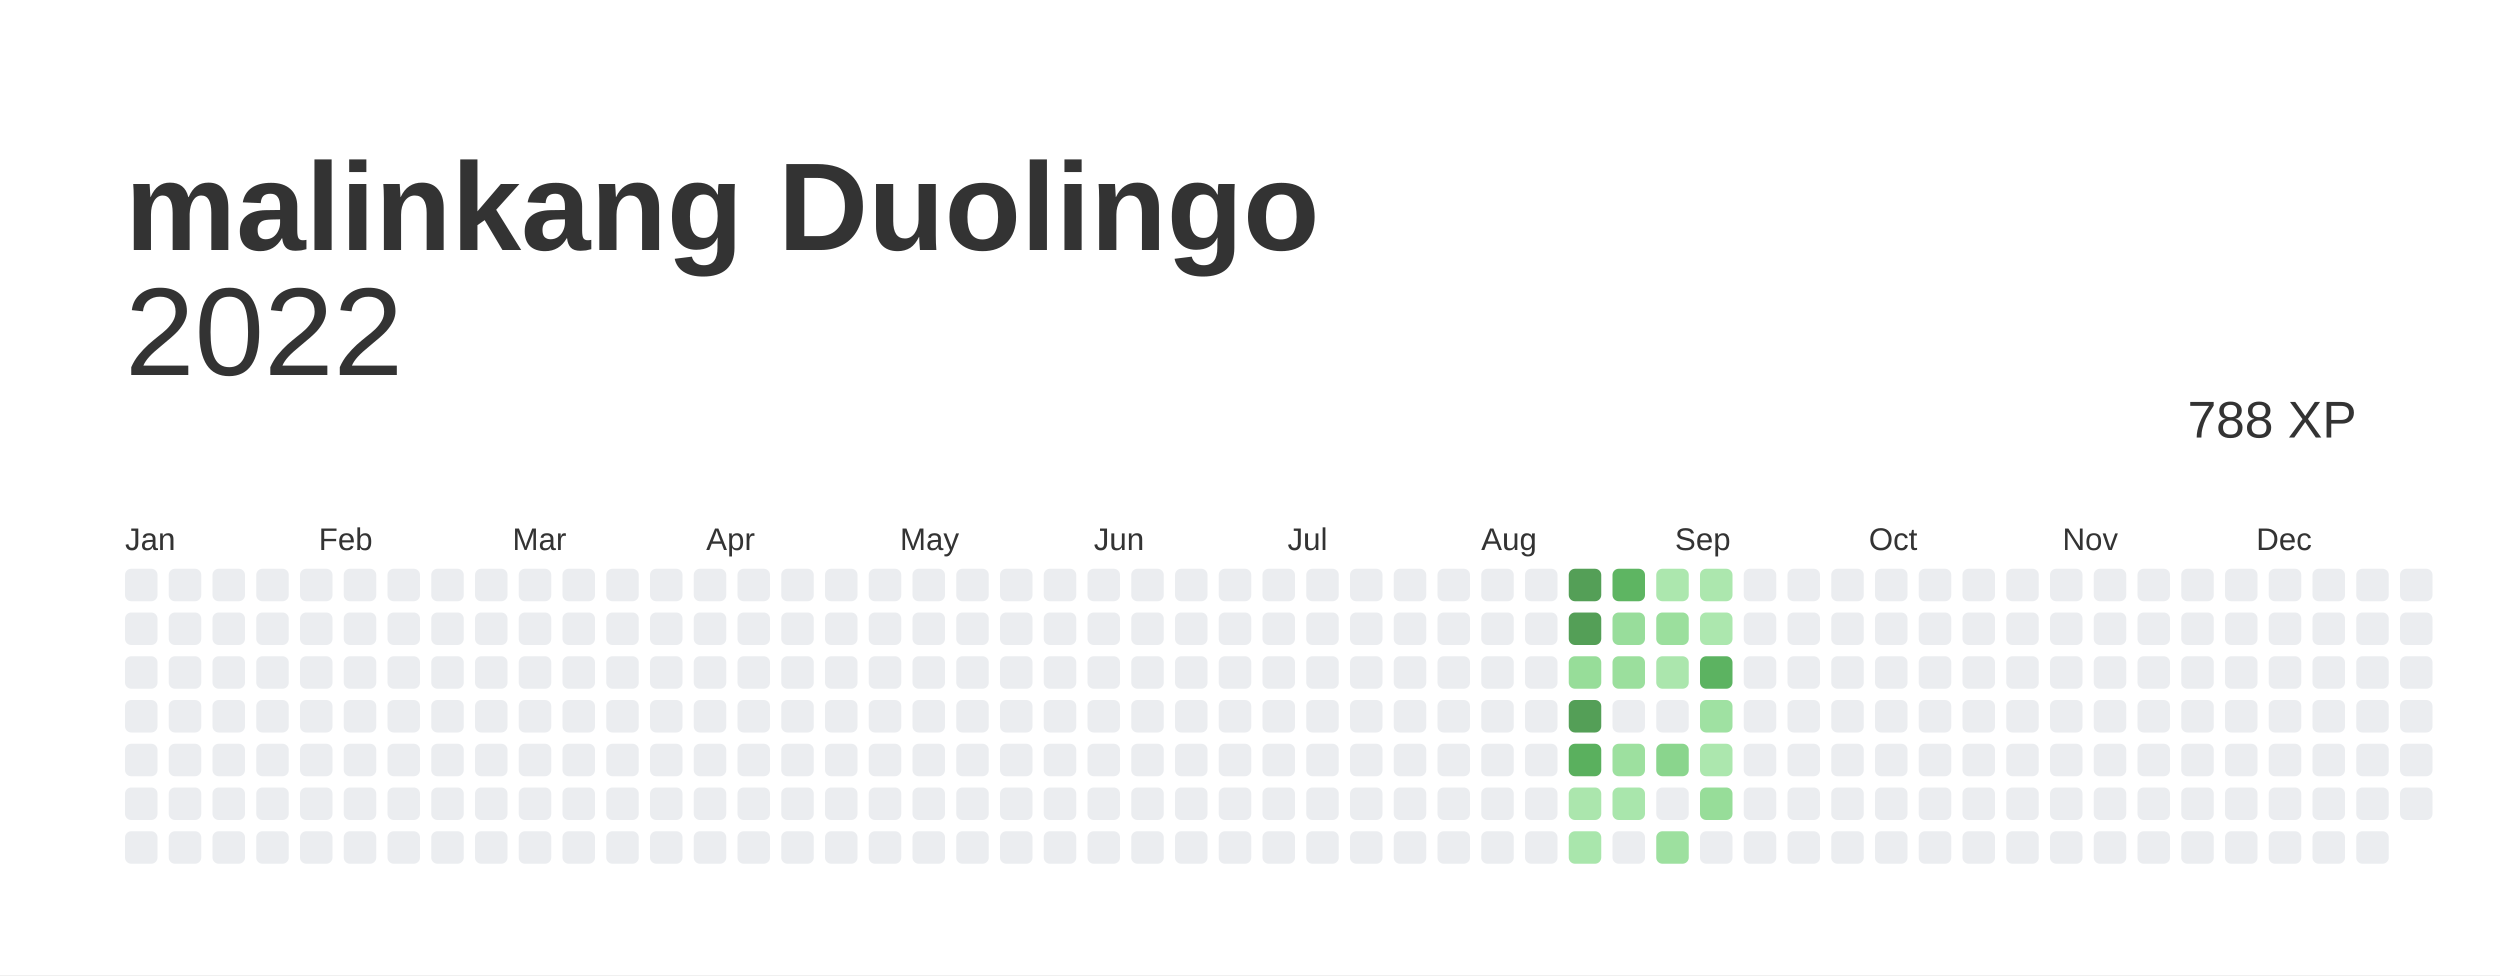
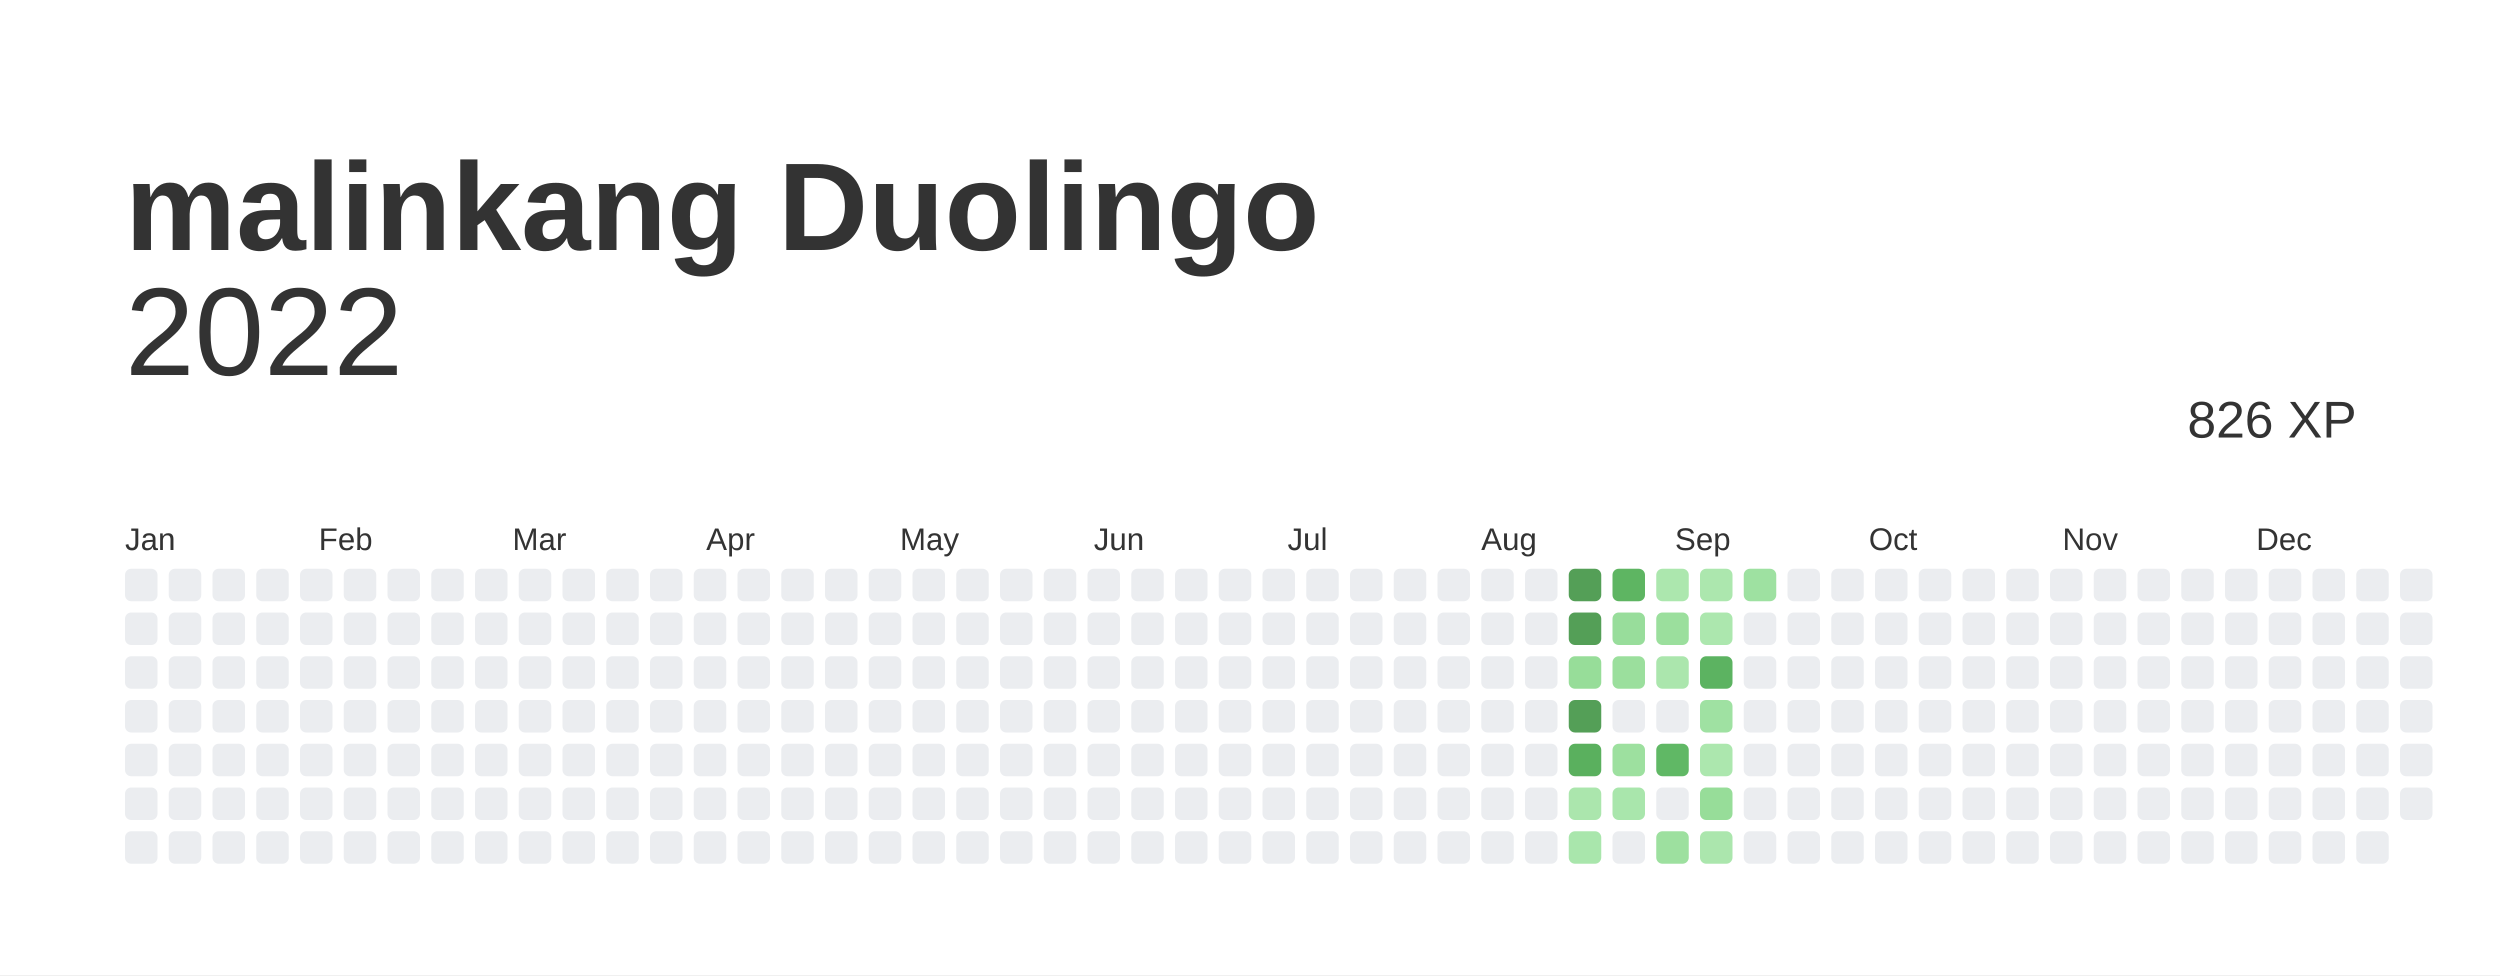
<svg xmlns="http://www.w3.org/2000/svg" baseProfile="full" height="78mm" version="1.1" viewBox="0,0,200,78" width="200mm">
  <defs />
  <rect fill="#ffffff" height="78" width="200" x="0" y="0" />
  <text fill="#333333" style="font-size:10px; font-family:Arial; font-weight:bold;" x="10" y="20">malinkang Duolingo</text>
  <text alignment-baseline="hanging" fill="#333333" style="font-size:10.0px; font-family:Arial;" x="10" y="30">2022</text>
-   <text alignment-baseline="hanging" fill="#333333" style="font-size:4.125px; font-family:Arial;" x="175" y="35">788 XP</text>
+   <text alignment-baseline="hanging" fill="#333333" style="font-size:4.125px; font-family:Arial;" x="175" y="35">826 XP</text>
  <text fill="#333333" style="font-size:2.5px; font-family:Arial" x="10.0" y="44">Jan</text>
  <text fill="#333333" style="font-size:2.5px; font-family:Arial" x="25.5" y="44">Feb</text>
  <text fill="#333333" style="font-size:2.5px; font-family:Arial" x="41.0" y="44">Mar</text>
  <text fill="#333333" style="font-size:2.5px; font-family:Arial" x="56.5" y="44">Apr</text>
  <text fill="#333333" style="font-size:2.5px; font-family:Arial" x="72.0" y="44">May</text>
  <text fill="#333333" style="font-size:2.5px; font-family:Arial" x="87.5" y="44">Jun</text>
  <text fill="#333333" style="font-size:2.5px; font-family:Arial" x="103.0" y="44">Jul</text>
  <text fill="#333333" style="font-size:2.5px; font-family:Arial" x="118.5" y="44">Aug</text>
  <text fill="#333333" style="font-size:2.5px; font-family:Arial" x="134.0" y="44">Sep</text>
  <text fill="#333333" style="font-size:2.5px; font-family:Arial" x="149.5" y="44">Oct</text>
  <text fill="#333333" style="font-size:2.5px; font-family:Arial" x="165.0" y="44">Nov</text>
  <text fill="#333333" style="font-size:2.5px; font-family:Arial" x="180.5" y="44">Dec</text>
  <rect fill="#EBEDF0" height="2.6" rx="0.5" ry="0.5" width="2.6" x="10.0" y="45.5" />
  <rect fill="#EBEDF0" height="2.6" rx="0.5" ry="0.5" width="2.6" x="10.0" y="49.0" />
  <rect fill="#EBEDF0" height="2.6" rx="0.5" ry="0.5" width="2.6" x="10.0" y="52.5" />
  <rect fill="#EBEDF0" height="2.6" rx="0.5" ry="0.5" width="2.6" x="10.0" y="56.0" />
  <rect fill="#EBEDF0" height="2.6" rx="0.5" ry="0.5" width="2.6" x="10.0" y="59.5" />
  <rect fill="#EBEDF0" height="2.6" rx="0.5" ry="0.5" width="2.6" x="10.0" y="63.0" />
  <rect fill="#EBEDF0" height="2.6" rx="0.5" ry="0.5" width="2.6" x="10.0" y="66.5" />
  <rect fill="#EBEDF0" height="2.6" rx="0.5" ry="0.5" width="2.6" x="13.5" y="45.5" />
  <rect fill="#EBEDF0" height="2.6" rx="0.5" ry="0.5" width="2.6" x="13.5" y="49.0" />
  <rect fill="#EBEDF0" height="2.6" rx="0.5" ry="0.5" width="2.6" x="13.5" y="52.5" />
  <rect fill="#EBEDF0" height="2.6" rx="0.5" ry="0.5" width="2.6" x="13.5" y="56.0" />
  <rect fill="#EBEDF0" height="2.6" rx="0.5" ry="0.5" width="2.6" x="13.5" y="59.5" />
  <rect fill="#EBEDF0" height="2.6" rx="0.5" ry="0.5" width="2.6" x="13.5" y="63.0" />
  <rect fill="#EBEDF0" height="2.6" rx="0.5" ry="0.5" width="2.6" x="13.5" y="66.5" />
  <rect fill="#EBEDF0" height="2.6" rx="0.5" ry="0.5" width="2.6" x="17.0" y="45.5" />
  <rect fill="#EBEDF0" height="2.6" rx="0.5" ry="0.5" width="2.6" x="17.0" y="49.0" />
  <rect fill="#EBEDF0" height="2.6" rx="0.5" ry="0.5" width="2.6" x="17.0" y="52.5" />
  <rect fill="#EBEDF0" height="2.6" rx="0.5" ry="0.5" width="2.6" x="17.0" y="56.0" />
  <rect fill="#EBEDF0" height="2.6" rx="0.5" ry="0.5" width="2.6" x="17.0" y="59.5" />
  <rect fill="#EBEDF0" height="2.6" rx="0.5" ry="0.5" width="2.6" x="17.0" y="63.0" />
  <rect fill="#EBEDF0" height="2.6" rx="0.5" ry="0.5" width="2.6" x="17.0" y="66.5" />
  <rect fill="#EBEDF0" height="2.6" rx="0.5" ry="0.5" width="2.6" x="20.5" y="45.5" />
  <rect fill="#EBEDF0" height="2.6" rx="0.5" ry="0.5" width="2.6" x="20.5" y="49.0" />
  <rect fill="#EBEDF0" height="2.6" rx="0.5" ry="0.5" width="2.6" x="20.5" y="52.5" />
  <rect fill="#EBEDF0" height="2.6" rx="0.5" ry="0.5" width="2.6" x="20.5" y="56.0" />
  <rect fill="#EBEDF0" height="2.6" rx="0.5" ry="0.5" width="2.6" x="20.5" y="59.5" />
  <rect fill="#EBEDF0" height="2.6" rx="0.5" ry="0.5" width="2.6" x="20.5" y="63.0" />
  <rect fill="#EBEDF0" height="2.6" rx="0.5" ry="0.5" width="2.6" x="20.5" y="66.5" />
  <rect fill="#EBEDF0" height="2.6" rx="0.5" ry="0.5" width="2.6" x="24.0" y="45.5" />
  <rect fill="#EBEDF0" height="2.6" rx="0.5" ry="0.5" width="2.6" x="24.0" y="49.0" />
  <rect fill="#EBEDF0" height="2.6" rx="0.5" ry="0.5" width="2.6" x="24.0" y="52.5" />
  <rect fill="#EBEDF0" height="2.6" rx="0.5" ry="0.5" width="2.6" x="24.0" y="56.0" />
  <rect fill="#EBEDF0" height="2.6" rx="0.5" ry="0.5" width="2.6" x="24.0" y="59.5" />
  <rect fill="#EBEDF0" height="2.6" rx="0.5" ry="0.5" width="2.6" x="24.0" y="63.0" />
  <rect fill="#EBEDF0" height="2.6" rx="0.5" ry="0.5" width="2.6" x="24.0" y="66.5" />
  <rect fill="#EBEDF0" height="2.6" rx="0.5" ry="0.5" width="2.6" x="27.5" y="45.5" />
  <rect fill="#EBEDF0" height="2.6" rx="0.5" ry="0.5" width="2.6" x="27.5" y="49.0" />
  <rect fill="#EBEDF0" height="2.6" rx="0.5" ry="0.5" width="2.6" x="27.5" y="52.5" />
  <rect fill="#EBEDF0" height="2.6" rx="0.5" ry="0.5" width="2.6" x="27.5" y="56.0" />
  <rect fill="#EBEDF0" height="2.6" rx="0.5" ry="0.5" width="2.6" x="27.5" y="59.5" />
  <rect fill="#EBEDF0" height="2.6" rx="0.5" ry="0.5" width="2.6" x="27.5" y="63.0" />
  <rect fill="#EBEDF0" height="2.6" rx="0.5" ry="0.5" width="2.6" x="27.5" y="66.5" />
  <rect fill="#EBEDF0" height="2.6" rx="0.5" ry="0.5" width="2.6" x="31.0" y="45.5" />
  <rect fill="#EBEDF0" height="2.6" rx="0.5" ry="0.5" width="2.6" x="31.0" y="49.0" />
  <rect fill="#EBEDF0" height="2.6" rx="0.5" ry="0.5" width="2.6" x="31.0" y="52.5" />
  <rect fill="#EBEDF0" height="2.6" rx="0.5" ry="0.5" width="2.6" x="31.0" y="56.0" />
  <rect fill="#EBEDF0" height="2.6" rx="0.5" ry="0.5" width="2.6" x="31.0" y="59.5" />
  <rect fill="#EBEDF0" height="2.6" rx="0.5" ry="0.5" width="2.6" x="31.0" y="63.0" />
  <rect fill="#EBEDF0" height="2.6" rx="0.5" ry="0.5" width="2.6" x="31.0" y="66.5" />
  <rect fill="#EBEDF0" height="2.6" rx="0.5" ry="0.5" width="2.6" x="34.5" y="45.5" />
  <rect fill="#EBEDF0" height="2.6" rx="0.5" ry="0.5" width="2.6" x="34.5" y="49.0" />
  <rect fill="#EBEDF0" height="2.6" rx="0.5" ry="0.5" width="2.6" x="34.5" y="52.5" />
  <rect fill="#EBEDF0" height="2.6" rx="0.5" ry="0.5" width="2.6" x="34.5" y="56.0" />
  <rect fill="#EBEDF0" height="2.6" rx="0.5" ry="0.5" width="2.6" x="34.5" y="59.5" />
  <rect fill="#EBEDF0" height="2.6" rx="0.5" ry="0.5" width="2.6" x="34.5" y="63.0" />
  <rect fill="#EBEDF0" height="2.6" rx="0.5" ry="0.5" width="2.6" x="34.5" y="66.5" />
  <rect fill="#EBEDF0" height="2.6" rx="0.5" ry="0.5" width="2.6" x="38.0" y="45.5" />
  <rect fill="#EBEDF0" height="2.6" rx="0.5" ry="0.5" width="2.6" x="38.0" y="49.0" />
  <rect fill="#EBEDF0" height="2.6" rx="0.5" ry="0.5" width="2.6" x="38.0" y="52.5" />
  <rect fill="#EBEDF0" height="2.6" rx="0.5" ry="0.5" width="2.6" x="38.0" y="56.0" />
  <rect fill="#EBEDF0" height="2.6" rx="0.5" ry="0.5" width="2.6" x="38.0" y="59.5" />
  <rect fill="#EBEDF0" height="2.6" rx="0.5" ry="0.5" width="2.6" x="38.0" y="63.0" />
  <rect fill="#EBEDF0" height="2.6" rx="0.5" ry="0.5" width="2.6" x="38.0" y="66.5" />
  <rect fill="#EBEDF0" height="2.6" rx="0.5" ry="0.5" width="2.6" x="41.5" y="45.5" />
  <rect fill="#EBEDF0" height="2.6" rx="0.5" ry="0.5" width="2.6" x="41.5" y="49.0" />
  <rect fill="#EBEDF0" height="2.6" rx="0.5" ry="0.5" width="2.6" x="41.5" y="52.5" />
  <rect fill="#EBEDF0" height="2.6" rx="0.5" ry="0.5" width="2.6" x="41.5" y="56.0" />
  <rect fill="#EBEDF0" height="2.6" rx="0.5" ry="0.5" width="2.6" x="41.5" y="59.5" />
  <rect fill="#EBEDF0" height="2.6" rx="0.5" ry="0.5" width="2.6" x="41.5" y="63.0" />
  <rect fill="#EBEDF0" height="2.6" rx="0.5" ry="0.5" width="2.6" x="41.5" y="66.5" />
  <rect fill="#EBEDF0" height="2.6" rx="0.5" ry="0.5" width="2.6" x="45.0" y="45.5" />
  <rect fill="#EBEDF0" height="2.6" rx="0.5" ry="0.5" width="2.6" x="45.0" y="49.0" />
  <rect fill="#EBEDF0" height="2.6" rx="0.5" ry="0.5" width="2.6" x="45.0" y="52.5" />
  <rect fill="#EBEDF0" height="2.6" rx="0.5" ry="0.5" width="2.6" x="45.0" y="56.0" />
  <rect fill="#EBEDF0" height="2.6" rx="0.5" ry="0.5" width="2.6" x="45.0" y="59.5" />
  <rect fill="#EBEDF0" height="2.6" rx="0.5" ry="0.5" width="2.6" x="45.0" y="63.0" />
  <rect fill="#EBEDF0" height="2.6" rx="0.5" ry="0.5" width="2.6" x="45.0" y="66.5" />
  <rect fill="#EBEDF0" height="2.6" rx="0.5" ry="0.5" width="2.6" x="48.5" y="45.5" />
  <rect fill="#EBEDF0" height="2.6" rx="0.5" ry="0.5" width="2.6" x="48.5" y="49.0" />
  <rect fill="#EBEDF0" height="2.6" rx="0.5" ry="0.5" width="2.6" x="48.5" y="52.5" />
  <rect fill="#EBEDF0" height="2.6" rx="0.5" ry="0.5" width="2.6" x="48.5" y="56.0" />
  <rect fill="#EBEDF0" height="2.6" rx="0.5" ry="0.5" width="2.6" x="48.5" y="59.5" />
  <rect fill="#EBEDF0" height="2.6" rx="0.5" ry="0.5" width="2.6" x="48.5" y="63.0" />
  <rect fill="#EBEDF0" height="2.6" rx="0.5" ry="0.5" width="2.6" x="48.5" y="66.5" />
  <rect fill="#EBEDF0" height="2.6" rx="0.5" ry="0.5" width="2.6" x="52.0" y="45.5" />
  <rect fill="#EBEDF0" height="2.6" rx="0.5" ry="0.5" width="2.6" x="52.0" y="49.0" />
  <rect fill="#EBEDF0" height="2.6" rx="0.5" ry="0.5" width="2.6" x="52.0" y="52.5" />
  <rect fill="#EBEDF0" height="2.6" rx="0.5" ry="0.5" width="2.6" x="52.0" y="56.0" />
  <rect fill="#EBEDF0" height="2.6" rx="0.5" ry="0.5" width="2.6" x="52.0" y="59.5" />
  <rect fill="#EBEDF0" height="2.6" rx="0.5" ry="0.5" width="2.6" x="52.0" y="63.0" />
  <rect fill="#EBEDF0" height="2.6" rx="0.5" ry="0.5" width="2.6" x="52.0" y="66.5" />
  <rect fill="#EBEDF0" height="2.6" rx="0.5" ry="0.5" width="2.6" x="55.5" y="45.5" />
  <rect fill="#EBEDF0" height="2.6" rx="0.5" ry="0.5" width="2.6" x="55.5" y="49.0" />
  <rect fill="#EBEDF0" height="2.6" rx="0.5" ry="0.5" width="2.6" x="55.5" y="52.5" />
  <rect fill="#EBEDF0" height="2.6" rx="0.5" ry="0.5" width="2.6" x="55.5" y="56.0" />
  <rect fill="#EBEDF0" height="2.6" rx="0.5" ry="0.5" width="2.6" x="55.5" y="59.5" />
  <rect fill="#EBEDF0" height="2.6" rx="0.5" ry="0.5" width="2.6" x="55.5" y="63.0" />
  <rect fill="#EBEDF0" height="2.6" rx="0.5" ry="0.5" width="2.6" x="55.5" y="66.5" />
  <rect fill="#EBEDF0" height="2.6" rx="0.5" ry="0.5" width="2.6" x="59.0" y="45.5" />
  <rect fill="#EBEDF0" height="2.6" rx="0.5" ry="0.5" width="2.6" x="59.0" y="49.0" />
  <rect fill="#EBEDF0" height="2.6" rx="0.5" ry="0.5" width="2.6" x="59.0" y="52.5" />
  <rect fill="#EBEDF0" height="2.6" rx="0.5" ry="0.5" width="2.6" x="59.0" y="56.0" />
  <rect fill="#EBEDF0" height="2.6" rx="0.5" ry="0.5" width="2.6" x="59.0" y="59.5" />
  <rect fill="#EBEDF0" height="2.6" rx="0.5" ry="0.5" width="2.6" x="59.0" y="63.0" />
  <rect fill="#EBEDF0" height="2.6" rx="0.5" ry="0.5" width="2.6" x="59.0" y="66.5" />
  <rect fill="#EBEDF0" height="2.6" rx="0.5" ry="0.5" width="2.6" x="62.5" y="45.5" />
  <rect fill="#EBEDF0" height="2.6" rx="0.5" ry="0.5" width="2.6" x="62.5" y="49.0" />
  <rect fill="#EBEDF0" height="2.6" rx="0.5" ry="0.5" width="2.6" x="62.5" y="52.5" />
  <rect fill="#EBEDF0" height="2.6" rx="0.5" ry="0.5" width="2.6" x="62.5" y="56.0" />
  <rect fill="#EBEDF0" height="2.6" rx="0.5" ry="0.5" width="2.6" x="62.5" y="59.5" />
  <rect fill="#EBEDF0" height="2.6" rx="0.5" ry="0.5" width="2.6" x="62.5" y="63.0" />
  <rect fill="#EBEDF0" height="2.6" rx="0.5" ry="0.5" width="2.6" x="62.5" y="66.5" />
  <rect fill="#EBEDF0" height="2.6" rx="0.5" ry="0.5" width="2.6" x="66.0" y="45.5" />
  <rect fill="#EBEDF0" height="2.6" rx="0.5" ry="0.5" width="2.6" x="66.0" y="49.0" />
  <rect fill="#EBEDF0" height="2.6" rx="0.5" ry="0.5" width="2.6" x="66.0" y="52.5" />
  <rect fill="#EBEDF0" height="2.6" rx="0.5" ry="0.5" width="2.6" x="66.0" y="56.0" />
  <rect fill="#EBEDF0" height="2.6" rx="0.5" ry="0.5" width="2.6" x="66.0" y="59.5" />
  <rect fill="#EBEDF0" height="2.6" rx="0.5" ry="0.5" width="2.6" x="66.0" y="63.0" />
  <rect fill="#EBEDF0" height="2.6" rx="0.5" ry="0.5" width="2.6" x="66.0" y="66.5" />
  <rect fill="#EBEDF0" height="2.6" rx="0.5" ry="0.5" width="2.6" x="69.5" y="45.5" />
  <rect fill="#EBEDF0" height="2.6" rx="0.5" ry="0.5" width="2.6" x="69.5" y="49.0" />
  <rect fill="#EBEDF0" height="2.6" rx="0.5" ry="0.5" width="2.6" x="69.5" y="52.5" />
  <rect fill="#EBEDF0" height="2.6" rx="0.5" ry="0.5" width="2.6" x="69.5" y="56.0" />
  <rect fill="#EBEDF0" height="2.6" rx="0.5" ry="0.5" width="2.6" x="69.5" y="59.5" />
  <rect fill="#EBEDF0" height="2.6" rx="0.5" ry="0.5" width="2.6" x="69.5" y="63.0" />
  <rect fill="#EBEDF0" height="2.6" rx="0.5" ry="0.5" width="2.6" x="69.5" y="66.5" />
  <rect fill="#EBEDF0" height="2.6" rx="0.5" ry="0.5" width="2.6" x="73.0" y="45.5" />
  <rect fill="#EBEDF0" height="2.6" rx="0.5" ry="0.5" width="2.6" x="73.0" y="49.0" />
  <rect fill="#EBEDF0" height="2.6" rx="0.5" ry="0.5" width="2.6" x="73.0" y="52.5" />
  <rect fill="#EBEDF0" height="2.6" rx="0.5" ry="0.5" width="2.6" x="73.0" y="56.0" />
  <rect fill="#EBEDF0" height="2.6" rx="0.5" ry="0.5" width="2.6" x="73.0" y="59.5" />
  <rect fill="#EBEDF0" height="2.6" rx="0.5" ry="0.5" width="2.6" x="73.0" y="63.0" />
  <rect fill="#EBEDF0" height="2.6" rx="0.5" ry="0.5" width="2.6" x="73.0" y="66.5" />
  <rect fill="#EBEDF0" height="2.6" rx="0.5" ry="0.5" width="2.6" x="76.5" y="45.5" />
  <rect fill="#EBEDF0" height="2.6" rx="0.5" ry="0.5" width="2.6" x="76.5" y="49.0" />
  <rect fill="#EBEDF0" height="2.6" rx="0.5" ry="0.5" width="2.6" x="76.5" y="52.5" />
  <rect fill="#EBEDF0" height="2.6" rx="0.5" ry="0.5" width="2.6" x="76.5" y="56.0" />
  <rect fill="#EBEDF0" height="2.6" rx="0.5" ry="0.5" width="2.6" x="76.5" y="59.5" />
  <rect fill="#EBEDF0" height="2.6" rx="0.5" ry="0.5" width="2.6" x="76.5" y="63.0" />
  <rect fill="#EBEDF0" height="2.6" rx="0.5" ry="0.5" width="2.6" x="76.5" y="66.5" />
  <rect fill="#EBEDF0" height="2.6" rx="0.5" ry="0.5" width="2.6" x="80.0" y="45.5" />
  <rect fill="#EBEDF0" height="2.6" rx="0.5" ry="0.5" width="2.6" x="80.0" y="49.0" />
  <rect fill="#EBEDF0" height="2.6" rx="0.5" ry="0.5" width="2.6" x="80.0" y="52.5" />
  <rect fill="#EBEDF0" height="2.6" rx="0.5" ry="0.5" width="2.6" x="80.0" y="56.0" />
  <rect fill="#EBEDF0" height="2.6" rx="0.5" ry="0.5" width="2.6" x="80.0" y="59.5" />
  <rect fill="#EBEDF0" height="2.6" rx="0.5" ry="0.5" width="2.6" x="80.0" y="63.0" />
  <rect fill="#EBEDF0" height="2.6" rx="0.5" ry="0.5" width="2.6" x="80.0" y="66.5" />
  <rect fill="#EBEDF0" height="2.6" rx="0.5" ry="0.5" width="2.6" x="83.5" y="45.5" />
  <rect fill="#EBEDF0" height="2.6" rx="0.5" ry="0.5" width="2.6" x="83.5" y="49.0" />
  <rect fill="#EBEDF0" height="2.6" rx="0.5" ry="0.5" width="2.6" x="83.5" y="52.5" />
  <rect fill="#EBEDF0" height="2.6" rx="0.5" ry="0.5" width="2.6" x="83.5" y="56.0" />
  <rect fill="#EBEDF0" height="2.6" rx="0.5" ry="0.5" width="2.6" x="83.5" y="59.5" />
  <rect fill="#EBEDF0" height="2.6" rx="0.5" ry="0.5" width="2.6" x="83.5" y="63.0" />
  <rect fill="#EBEDF0" height="2.6" rx="0.5" ry="0.5" width="2.6" x="83.5" y="66.5" />
  <rect fill="#EBEDF0" height="2.6" rx="0.5" ry="0.5" width="2.6" x="87.0" y="45.5" />
  <rect fill="#EBEDF0" height="2.6" rx="0.5" ry="0.5" width="2.6" x="87.0" y="49.0" />
  <rect fill="#EBEDF0" height="2.6" rx="0.5" ry="0.5" width="2.6" x="87.0" y="52.5" />
  <rect fill="#EBEDF0" height="2.6" rx="0.5" ry="0.5" width="2.6" x="87.0" y="56.0" />
  <rect fill="#EBEDF0" height="2.6" rx="0.5" ry="0.5" width="2.6" x="87.0" y="59.5" />
  <rect fill="#EBEDF0" height="2.6" rx="0.5" ry="0.5" width="2.6" x="87.0" y="63.0" />
  <rect fill="#EBEDF0" height="2.6" rx="0.5" ry="0.5" width="2.6" x="87.0" y="66.5" />
  <rect fill="#EBEDF0" height="2.6" rx="0.5" ry="0.5" width="2.6" x="90.5" y="45.5" />
  <rect fill="#EBEDF0" height="2.6" rx="0.5" ry="0.5" width="2.6" x="90.5" y="49.0" />
  <rect fill="#EBEDF0" height="2.6" rx="0.5" ry="0.5" width="2.6" x="90.5" y="52.5" />
  <rect fill="#EBEDF0" height="2.6" rx="0.5" ry="0.5" width="2.6" x="90.5" y="56.0" />
  <rect fill="#EBEDF0" height="2.6" rx="0.5" ry="0.5" width="2.6" x="90.5" y="59.5" />
  <rect fill="#EBEDF0" height="2.6" rx="0.5" ry="0.5" width="2.6" x="90.5" y="63.0" />
  <rect fill="#EBEDF0" height="2.6" rx="0.5" ry="0.5" width="2.6" x="90.5" y="66.5" />
  <rect fill="#EBEDF0" height="2.6" rx="0.5" ry="0.5" width="2.6" x="94.0" y="45.5" />
  <rect fill="#EBEDF0" height="2.6" rx="0.5" ry="0.5" width="2.6" x="94.0" y="49.0" />
  <rect fill="#EBEDF0" height="2.6" rx="0.5" ry="0.5" width="2.6" x="94.0" y="52.5" />
  <rect fill="#EBEDF0" height="2.6" rx="0.5" ry="0.5" width="2.6" x="94.0" y="56.0" />
  <rect fill="#EBEDF0" height="2.6" rx="0.5" ry="0.5" width="2.6" x="94.0" y="59.5" />
  <rect fill="#EBEDF0" height="2.6" rx="0.5" ry="0.5" width="2.6" x="94.0" y="63.0" />
  <rect fill="#EBEDF0" height="2.6" rx="0.5" ry="0.5" width="2.6" x="94.0" y="66.5" />
  <rect fill="#EBEDF0" height="2.6" rx="0.5" ry="0.5" width="2.6" x="97.5" y="45.5" />
  <rect fill="#EBEDF0" height="2.6" rx="0.5" ry="0.5" width="2.6" x="97.5" y="49.0" />
  <rect fill="#EBEDF0" height="2.6" rx="0.5" ry="0.5" width="2.6" x="97.5" y="52.5" />
  <rect fill="#EBEDF0" height="2.6" rx="0.5" ry="0.5" width="2.6" x="97.5" y="56.0" />
  <rect fill="#EBEDF0" height="2.6" rx="0.5" ry="0.5" width="2.6" x="97.5" y="59.5" />
  <rect fill="#EBEDF0" height="2.6" rx="0.5" ry="0.5" width="2.6" x="97.5" y="63.0" />
  <rect fill="#EBEDF0" height="2.6" rx="0.5" ry="0.5" width="2.6" x="97.5" y="66.5" />
  <rect fill="#EBEDF0" height="2.6" rx="0.5" ry="0.5" width="2.6" x="101.0" y="45.5" />
  <rect fill="#EBEDF0" height="2.6" rx="0.5" ry="0.5" width="2.6" x="101.0" y="49.0" />
  <rect fill="#EBEDF0" height="2.6" rx="0.5" ry="0.5" width="2.6" x="101.0" y="52.5" />
  <rect fill="#EBEDF0" height="2.6" rx="0.5" ry="0.5" width="2.6" x="101.0" y="56.0" />
  <rect fill="#EBEDF0" height="2.6" rx="0.5" ry="0.5" width="2.6" x="101.0" y="59.5" />
  <rect fill="#EBEDF0" height="2.6" rx="0.5" ry="0.5" width="2.6" x="101.0" y="63.0" />
  <rect fill="#EBEDF0" height="2.6" rx="0.5" ry="0.5" width="2.6" x="101.0" y="66.5" />
  <rect fill="#EBEDF0" height="2.6" rx="0.5" ry="0.5" width="2.6" x="104.5" y="45.5" />
  <rect fill="#EBEDF0" height="2.6" rx="0.5" ry="0.5" width="2.6" x="104.5" y="49.0" />
  <rect fill="#EBEDF0" height="2.6" rx="0.5" ry="0.5" width="2.6" x="104.5" y="52.5" />
  <rect fill="#EBEDF0" height="2.6" rx="0.5" ry="0.5" width="2.6" x="104.5" y="56.0" />
  <rect fill="#EBEDF0" height="2.6" rx="0.5" ry="0.5" width="2.6" x="104.5" y="59.5" />
  <rect fill="#EBEDF0" height="2.6" rx="0.5" ry="0.5" width="2.6" x="104.5" y="63.0" />
  <rect fill="#EBEDF0" height="2.6" rx="0.5" ry="0.5" width="2.6" x="104.5" y="66.5" />
  <rect fill="#EBEDF0" height="2.6" rx="0.5" ry="0.5" width="2.6" x="108.0" y="45.5" />
  <rect fill="#EBEDF0" height="2.6" rx="0.5" ry="0.5" width="2.6" x="108.0" y="49.0" />
  <rect fill="#EBEDF0" height="2.6" rx="0.5" ry="0.5" width="2.6" x="108.0" y="52.5" />
  <rect fill="#EBEDF0" height="2.6" rx="0.5" ry="0.5" width="2.6" x="108.0" y="56.0" />
  <rect fill="#EBEDF0" height="2.6" rx="0.5" ry="0.5" width="2.6" x="108.0" y="59.5" />
  <rect fill="#EBEDF0" height="2.6" rx="0.5" ry="0.5" width="2.6" x="108.0" y="63.0" />
  <rect fill="#EBEDF0" height="2.6" rx="0.5" ry="0.5" width="2.6" x="108.0" y="66.5" />
  <rect fill="#EBEDF0" height="2.6" rx="0.5" ry="0.5" width="2.6" x="111.5" y="45.5" />
  <rect fill="#EBEDF0" height="2.6" rx="0.5" ry="0.5" width="2.6" x="111.5" y="49.0" />
  <rect fill="#EBEDF0" height="2.6" rx="0.5" ry="0.5" width="2.6" x="111.5" y="52.5" />
  <rect fill="#EBEDF0" height="2.6" rx="0.5" ry="0.5" width="2.6" x="111.5" y="56.0" />
  <rect fill="#EBEDF0" height="2.6" rx="0.5" ry="0.5" width="2.6" x="111.5" y="59.5" />
  <rect fill="#EBEDF0" height="2.6" rx="0.5" ry="0.5" width="2.6" x="111.5" y="63.0" />
  <rect fill="#EBEDF0" height="2.6" rx="0.5" ry="0.5" width="2.6" x="111.5" y="66.5" />
  <rect fill="#EBEDF0" height="2.6" rx="0.5" ry="0.5" width="2.6" x="115.0" y="45.5" />
  <rect fill="#EBEDF0" height="2.6" rx="0.5" ry="0.5" width="2.6" x="115.0" y="49.0" />
  <rect fill="#EBEDF0" height="2.6" rx="0.5" ry="0.5" width="2.6" x="115.0" y="52.5" />
  <rect fill="#EBEDF0" height="2.6" rx="0.5" ry="0.5" width="2.6" x="115.0" y="56.0" />
  <rect fill="#EBEDF0" height="2.6" rx="0.5" ry="0.5" width="2.6" x="115.0" y="59.5" />
  <rect fill="#EBEDF0" height="2.6" rx="0.5" ry="0.5" width="2.6" x="115.0" y="63.0" />
  <rect fill="#EBEDF0" height="2.6" rx="0.5" ry="0.5" width="2.6" x="115.0" y="66.5" />
  <rect fill="#EBEDF0" height="2.6" rx="0.5" ry="0.5" width="2.6" x="118.5" y="45.5" />
  <rect fill="#EBEDF0" height="2.6" rx="0.5" ry="0.5" width="2.6" x="118.5" y="49.0" />
  <rect fill="#EBEDF0" height="2.6" rx="0.5" ry="0.5" width="2.6" x="118.5" y="52.5" />
  <rect fill="#EBEDF0" height="2.6" rx="0.5" ry="0.5" width="2.6" x="118.5" y="56.0" />
  <rect fill="#EBEDF0" height="2.6" rx="0.5" ry="0.5" width="2.6" x="118.5" y="59.5" />
  <rect fill="#EBEDF0" height="2.6" rx="0.5" ry="0.5" width="2.6" x="118.5" y="63.0" />
  <rect fill="#EBEDF0" height="2.6" rx="0.5" ry="0.5" width="2.6" x="118.5" y="66.5" />
  <rect fill="#EBEDF0" height="2.6" rx="0.5" ry="0.5" width="2.6" x="122.0" y="45.5" />
  <rect fill="#EBEDF0" height="2.6" rx="0.5" ry="0.5" width="2.6" x="122.0" y="49.0" />
  <rect fill="#EBEDF0" height="2.6" rx="0.5" ry="0.5" width="2.6" x="122.0" y="52.5" />
  <rect fill="#EBEDF0" height="2.6" rx="0.5" ry="0.5" width="2.6" x="122.0" y="56.0" />
  <rect fill="#EBEDF0" height="2.6" rx="0.5" ry="0.5" width="2.6" x="122.0" y="59.5" />
  <rect fill="#EBEDF0" height="2.6" rx="0.5" ry="0.5" width="2.6" x="122.0" y="63.0" />
  <rect fill="#EBEDF0" height="2.6" rx="0.5" ry="0.5" width="2.6" x="122.0" y="66.5" />
  <rect fill="#549F57" height="2.6" rx="0.5" ry="0.5" width="2.6" x="125.5" y="45.5" />
  <rect fill="#549F57" height="2.6" rx="0.5" ry="0.5" width="2.6" x="125.5" y="49.0" />
  <rect fill="#97dd99" height="2.6" rx="0.5" ry="0.5" width="2.6" x="125.5" y="52.5" />
  <rect fill="#549F57" height="2.6" rx="0.5" ry="0.5" width="2.6" x="125.5" y="56.0" />
  <rect fill="#5ab05e" height="2.6" rx="0.5" ry="0.5" width="2.6" x="125.5" y="59.5" />
  <rect fill="#abe6ad" height="2.6" rx="0.5" ry="0.5" width="2.6" x="125.5" y="63.0" />
  <rect fill="#a9e6ac" height="2.6" rx="0.5" ry="0.5" width="2.6" x="125.5" y="66.5" />
  <rect fill="#5eb562" height="2.6" rx="0.5" ry="0.5" width="2.6" x="129.0" y="45.5" />
  <rect fill="#98dd9b" height="2.6" rx="0.5" ry="0.5" width="2.6" x="129.0" y="49.0" />
  <rect fill="#9bdf9d" height="2.6" rx="0.5" ry="0.5" width="2.6" x="129.0" y="52.5" />
  <rect fill="#EBEDF0" height="2.6" rx="0.5" ry="0.5" width="2.6" x="129.0" y="56.0" />
  <rect fill="#9de09f" height="2.6" rx="0.5" ry="0.5" width="2.6" x="129.0" y="59.5" />
  <rect fill="#a9e6ac" height="2.6" rx="0.5" ry="0.5" width="2.6" x="129.0" y="63.0" />
  <rect fill="#EBEDF0" height="2.6" rx="0.5" ry="0.5" width="2.6" x="129.0" y="66.5" />
  <rect fill="#ace7ae" height="2.6" rx="0.5" ry="0.5" width="2.6" x="132.5" y="45.5" />
  <rect fill="#9bdf9d" height="2.6" rx="0.5" ry="0.5" width="2.6" x="132.5" y="49.0" />
  <rect fill="#abe6ad" height="2.6" rx="0.5" ry="0.5" width="2.6" x="132.5" y="52.5" />
  <rect fill="#EBEDF0" height="2.6" rx="0.5" ry="0.5" width="2.6" x="132.5" y="56.0" />
-   <rect fill="#8ad58d" height="2.6" rx="0.5" ry="0.5" width="2.6" x="132.5" y="59.5" />
+   <rect fill="#60b865" height="2.6" rx="0.5" ry="0.5" width="2.6" x="132.5" y="59.5" />
  <rect fill="#EBEDF0" height="2.6" rx="0.5" ry="0.5" width="2.6" x="132.5" y="63.0" />
  <rect fill="#9de09f" height="2.6" rx="0.5" ry="0.5" width="2.6" x="132.5" y="66.5" />
  <rect fill="#ace7ae" height="2.6" rx="0.5" ry="0.5" width="2.6" x="136.0" y="45.5" />
  <rect fill="#ace7ae" height="2.6" rx="0.5" ry="0.5" width="2.6" x="136.0" y="49.0" />
  <rect fill="#5cb361" height="2.6" rx="0.5" ry="0.5" width="2.6" x="136.0" y="52.5" />
  <rect fill="#9fe1a2" height="2.6" rx="0.5" ry="0.5" width="2.6" x="136.0" y="56.0" />
  <rect fill="#ace7ae" height="2.6" rx="0.5" ry="0.5" width="2.6" x="136.0" y="59.5" />
  <rect fill="#97dd99" height="2.6" rx="0.5" ry="0.5" width="2.6" x="136.0" y="63.0" />
-   <rect fill="#EBEDF0" height="2.6" rx="0.5" ry="0.5" width="2.6" x="136.0" y="66.5" />
-   <rect fill="#EBEDF0" height="2.6" rx="0.5" ry="0.5" width="2.6" x="139.5" y="45.5" />
+   <rect fill="#abe6ad" height="2.6" rx="0.5" ry="0.5" width="2.6" x="136.0" y="66.5" />
+   <rect fill="#9ee1a1" height="2.6" rx="0.5" ry="0.5" width="2.6" x="139.5" y="45.5" />
  <rect fill="#EBEDF0" height="2.6" rx="0.5" ry="0.5" width="2.6" x="139.5" y="49.0" />
  <rect fill="#EBEDF0" height="2.6" rx="0.5" ry="0.5" width="2.6" x="139.5" y="52.5" />
  <rect fill="#EBEDF0" height="2.6" rx="0.5" ry="0.5" width="2.6" x="139.5" y="56.0" />
  <rect fill="#EBEDF0" height="2.6" rx="0.5" ry="0.5" width="2.6" x="139.5" y="59.5" />
  <rect fill="#EBEDF0" height="2.6" rx="0.5" ry="0.5" width="2.6" x="139.5" y="63.0" />
  <rect fill="#EBEDF0" height="2.6" rx="0.5" ry="0.5" width="2.6" x="139.5" y="66.5" />
  <rect fill="#EBEDF0" height="2.6" rx="0.5" ry="0.5" width="2.6" x="143.0" y="45.5" />
  <rect fill="#EBEDF0" height="2.6" rx="0.5" ry="0.5" width="2.6" x="143.0" y="49.0" />
  <rect fill="#EBEDF0" height="2.6" rx="0.5" ry="0.5" width="2.6" x="143.0" y="52.5" />
  <rect fill="#EBEDF0" height="2.6" rx="0.5" ry="0.5" width="2.6" x="143.0" y="56.0" />
  <rect fill="#EBEDF0" height="2.6" rx="0.5" ry="0.5" width="2.6" x="143.0" y="59.5" />
  <rect fill="#EBEDF0" height="2.6" rx="0.5" ry="0.5" width="2.6" x="143.0" y="63.0" />
  <rect fill="#EBEDF0" height="2.6" rx="0.5" ry="0.5" width="2.6" x="143.0" y="66.5" />
  <rect fill="#EBEDF0" height="2.6" rx="0.5" ry="0.5" width="2.6" x="146.5" y="45.5" />
  <rect fill="#EBEDF0" height="2.6" rx="0.5" ry="0.5" width="2.6" x="146.5" y="49.0" />
  <rect fill="#EBEDF0" height="2.6" rx="0.5" ry="0.5" width="2.6" x="146.5" y="52.5" />
  <rect fill="#EBEDF0" height="2.6" rx="0.5" ry="0.5" width="2.6" x="146.5" y="56.0" />
  <rect fill="#EBEDF0" height="2.6" rx="0.5" ry="0.5" width="2.6" x="146.5" y="59.5" />
  <rect fill="#EBEDF0" height="2.6" rx="0.5" ry="0.5" width="2.6" x="146.5" y="63.0" />
  <rect fill="#EBEDF0" height="2.6" rx="0.5" ry="0.5" width="2.6" x="146.5" y="66.5" />
  <rect fill="#EBEDF0" height="2.6" rx="0.5" ry="0.5" width="2.6" x="150.0" y="45.5" />
  <rect fill="#EBEDF0" height="2.6" rx="0.5" ry="0.5" width="2.6" x="150.0" y="49.0" />
  <rect fill="#EBEDF0" height="2.6" rx="0.5" ry="0.5" width="2.6" x="150.0" y="52.5" />
  <rect fill="#EBEDF0" height="2.6" rx="0.5" ry="0.5" width="2.6" x="150.0" y="56.0" />
  <rect fill="#EBEDF0" height="2.6" rx="0.5" ry="0.5" width="2.6" x="150.0" y="59.5" />
  <rect fill="#EBEDF0" height="2.6" rx="0.5" ry="0.5" width="2.6" x="150.0" y="63.0" />
  <rect fill="#EBEDF0" height="2.6" rx="0.5" ry="0.5" width="2.6" x="150.0" y="66.5" />
  <rect fill="#EBEDF0" height="2.6" rx="0.5" ry="0.5" width="2.6" x="153.5" y="45.5" />
  <rect fill="#EBEDF0" height="2.6" rx="0.5" ry="0.5" width="2.6" x="153.5" y="49.0" />
  <rect fill="#EBEDF0" height="2.6" rx="0.5" ry="0.5" width="2.6" x="153.5" y="52.5" />
  <rect fill="#EBEDF0" height="2.6" rx="0.5" ry="0.5" width="2.6" x="153.5" y="56.0" />
  <rect fill="#EBEDF0" height="2.6" rx="0.5" ry="0.5" width="2.6" x="153.5" y="59.5" />
  <rect fill="#EBEDF0" height="2.6" rx="0.5" ry="0.5" width="2.6" x="153.5" y="63.0" />
  <rect fill="#EBEDF0" height="2.6" rx="0.5" ry="0.5" width="2.6" x="153.5" y="66.5" />
  <rect fill="#EBEDF0" height="2.6" rx="0.5" ry="0.5" width="2.6" x="157.0" y="45.5" />
  <rect fill="#EBEDF0" height="2.6" rx="0.5" ry="0.5" width="2.6" x="157.0" y="49.0" />
  <rect fill="#EBEDF0" height="2.6" rx="0.5" ry="0.5" width="2.6" x="157.0" y="52.5" />
  <rect fill="#EBEDF0" height="2.6" rx="0.5" ry="0.5" width="2.6" x="157.0" y="56.0" />
  <rect fill="#EBEDF0" height="2.6" rx="0.5" ry="0.5" width="2.6" x="157.0" y="59.5" />
  <rect fill="#EBEDF0" height="2.6" rx="0.5" ry="0.5" width="2.6" x="157.0" y="63.0" />
  <rect fill="#EBEDF0" height="2.6" rx="0.5" ry="0.5" width="2.6" x="157.0" y="66.5" />
  <rect fill="#EBEDF0" height="2.6" rx="0.5" ry="0.5" width="2.6" x="160.5" y="45.5" />
  <rect fill="#EBEDF0" height="2.6" rx="0.5" ry="0.5" width="2.6" x="160.5" y="49.0" />
  <rect fill="#EBEDF0" height="2.6" rx="0.5" ry="0.5" width="2.6" x="160.5" y="52.5" />
  <rect fill="#EBEDF0" height="2.6" rx="0.5" ry="0.5" width="2.6" x="160.5" y="56.0" />
  <rect fill="#EBEDF0" height="2.6" rx="0.5" ry="0.5" width="2.6" x="160.5" y="59.5" />
  <rect fill="#EBEDF0" height="2.6" rx="0.5" ry="0.5" width="2.6" x="160.5" y="63.0" />
  <rect fill="#EBEDF0" height="2.6" rx="0.5" ry="0.5" width="2.6" x="160.5" y="66.5" />
  <rect fill="#EBEDF0" height="2.6" rx="0.5" ry="0.5" width="2.6" x="164.0" y="45.5" />
  <rect fill="#EBEDF0" height="2.6" rx="0.5" ry="0.5" width="2.6" x="164.0" y="49.0" />
  <rect fill="#EBEDF0" height="2.6" rx="0.5" ry="0.5" width="2.6" x="164.0" y="52.5" />
  <rect fill="#EBEDF0" height="2.6" rx="0.5" ry="0.5" width="2.6" x="164.0" y="56.0" />
  <rect fill="#EBEDF0" height="2.6" rx="0.5" ry="0.5" width="2.6" x="164.0" y="59.5" />
  <rect fill="#EBEDF0" height="2.6" rx="0.5" ry="0.5" width="2.6" x="164.0" y="63.0" />
  <rect fill="#EBEDF0" height="2.6" rx="0.5" ry="0.5" width="2.6" x="164.0" y="66.5" />
  <rect fill="#EBEDF0" height="2.6" rx="0.5" ry="0.5" width="2.6" x="167.5" y="45.5" />
  <rect fill="#EBEDF0" height="2.6" rx="0.5" ry="0.5" width="2.6" x="167.5" y="49.0" />
  <rect fill="#EBEDF0" height="2.6" rx="0.5" ry="0.5" width="2.6" x="167.5" y="52.5" />
  <rect fill="#EBEDF0" height="2.6" rx="0.5" ry="0.5" width="2.6" x="167.5" y="56.0" />
  <rect fill="#EBEDF0" height="2.6" rx="0.5" ry="0.5" width="2.6" x="167.5" y="59.5" />
  <rect fill="#EBEDF0" height="2.6" rx="0.5" ry="0.5" width="2.6" x="167.5" y="63.0" />
  <rect fill="#EBEDF0" height="2.6" rx="0.5" ry="0.5" width="2.6" x="167.5" y="66.5" />
  <rect fill="#EBEDF0" height="2.6" rx="0.5" ry="0.5" width="2.6" x="171.0" y="45.5" />
  <rect fill="#EBEDF0" height="2.6" rx="0.5" ry="0.5" width="2.6" x="171.0" y="49.0" />
  <rect fill="#EBEDF0" height="2.6" rx="0.5" ry="0.5" width="2.6" x="171.0" y="52.5" />
  <rect fill="#EBEDF0" height="2.6" rx="0.5" ry="0.5" width="2.6" x="171.0" y="56.0" />
  <rect fill="#EBEDF0" height="2.6" rx="0.5" ry="0.5" width="2.6" x="171.0" y="59.5" />
  <rect fill="#EBEDF0" height="2.6" rx="0.5" ry="0.5" width="2.6" x="171.0" y="63.0" />
  <rect fill="#EBEDF0" height="2.6" rx="0.5" ry="0.5" width="2.6" x="171.0" y="66.5" />
  <rect fill="#EBEDF0" height="2.6" rx="0.5" ry="0.5" width="2.6" x="174.5" y="45.5" />
  <rect fill="#EBEDF0" height="2.6" rx="0.5" ry="0.5" width="2.6" x="174.5" y="49.0" />
  <rect fill="#EBEDF0" height="2.6" rx="0.5" ry="0.5" width="2.6" x="174.5" y="52.5" />
  <rect fill="#EBEDF0" height="2.6" rx="0.5" ry="0.5" width="2.6" x="174.5" y="56.0" />
  <rect fill="#EBEDF0" height="2.6" rx="0.5" ry="0.5" width="2.6" x="174.5" y="59.5" />
  <rect fill="#EBEDF0" height="2.6" rx="0.5" ry="0.5" width="2.6" x="174.5" y="63.0" />
  <rect fill="#EBEDF0" height="2.6" rx="0.5" ry="0.5" width="2.6" x="174.5" y="66.5" />
  <rect fill="#EBEDF0" height="2.6" rx="0.5" ry="0.5" width="2.6" x="178.0" y="45.5" />
  <rect fill="#EBEDF0" height="2.6" rx="0.5" ry="0.5" width="2.6" x="178.0" y="49.0" />
  <rect fill="#EBEDF0" height="2.6" rx="0.5" ry="0.5" width="2.6" x="178.0" y="52.5" />
  <rect fill="#EBEDF0" height="2.6" rx="0.5" ry="0.5" width="2.6" x="178.0" y="56.0" />
  <rect fill="#EBEDF0" height="2.6" rx="0.5" ry="0.5" width="2.6" x="178.0" y="59.5" />
  <rect fill="#EBEDF0" height="2.6" rx="0.5" ry="0.5" width="2.6" x="178.0" y="63.0" />
  <rect fill="#EBEDF0" height="2.6" rx="0.5" ry="0.5" width="2.6" x="178.0" y="66.5" />
  <rect fill="#EBEDF0" height="2.6" rx="0.5" ry="0.5" width="2.6" x="181.5" y="45.5" />
  <rect fill="#EBEDF0" height="2.6" rx="0.5" ry="0.5" width="2.6" x="181.5" y="49.0" />
  <rect fill="#EBEDF0" height="2.6" rx="0.5" ry="0.5" width="2.6" x="181.5" y="52.5" />
  <rect fill="#EBEDF0" height="2.6" rx="0.5" ry="0.5" width="2.6" x="181.5" y="56.0" />
  <rect fill="#EBEDF0" height="2.6" rx="0.5" ry="0.5" width="2.6" x="181.5" y="59.5" />
  <rect fill="#EBEDF0" height="2.6" rx="0.5" ry="0.5" width="2.6" x="181.5" y="63.0" />
  <rect fill="#EBEDF0" height="2.6" rx="0.5" ry="0.5" width="2.6" x="181.5" y="66.5" />
  <rect fill="#EBEDF0" height="2.6" rx="0.5" ry="0.5" width="2.6" x="185.0" y="45.5" />
  <rect fill="#EBEDF0" height="2.6" rx="0.5" ry="0.5" width="2.6" x="185.0" y="49.0" />
  <rect fill="#EBEDF0" height="2.6" rx="0.5" ry="0.5" width="2.6" x="185.0" y="52.5" />
  <rect fill="#EBEDF0" height="2.6" rx="0.5" ry="0.5" width="2.6" x="185.0" y="56.0" />
  <rect fill="#EBEDF0" height="2.6" rx="0.5" ry="0.5" width="2.6" x="185.0" y="59.5" />
  <rect fill="#EBEDF0" height="2.6" rx="0.5" ry="0.5" width="2.6" x="185.0" y="63.0" />
  <rect fill="#EBEDF0" height="2.6" rx="0.5" ry="0.5" width="2.6" x="185.0" y="66.5" />
  <rect fill="#EBEDF0" height="2.6" rx="0.5" ry="0.5" width="2.6" x="188.5" y="45.5" />
  <rect fill="#EBEDF0" height="2.6" rx="0.5" ry="0.5" width="2.6" x="188.5" y="49.0" />
  <rect fill="#EBEDF0" height="2.6" rx="0.5" ry="0.5" width="2.6" x="188.5" y="52.5" />
  <rect fill="#EBEDF0" height="2.6" rx="0.5" ry="0.5" width="2.6" x="188.5" y="56.0" />
  <rect fill="#EBEDF0" height="2.6" rx="0.5" ry="0.5" width="2.6" x="188.5" y="59.5" />
  <rect fill="#EBEDF0" height="2.6" rx="0.5" ry="0.5" width="2.6" x="188.5" y="63.0" />
  <rect fill="#EBEDF0" height="2.6" rx="0.5" ry="0.5" width="2.6" x="188.5" y="66.5" />
  <rect fill="#EBEDF0" height="2.6" rx="0.5" ry="0.5" width="2.6" x="192.0" y="45.5" />
  <rect fill="#EBEDF0" height="2.6" rx="0.5" ry="0.5" width="2.6" x="192.0" y="49.0" />
  <rect fill="#EBEDF0" height="2.6" rx="0.5" ry="0.5" width="2.6" x="192.0" y="52.5" />
  <rect fill="#EBEDF0" height="2.6" rx="0.5" ry="0.5" width="2.6" x="192.0" y="56.0" />
  <rect fill="#EBEDF0" height="2.6" rx="0.5" ry="0.5" width="2.6" x="192.0" y="59.5" />
  <rect fill="#EBEDF0" height="2.6" rx="0.5" ry="0.5" width="2.6" x="192.0" y="63.0" />
</svg>
